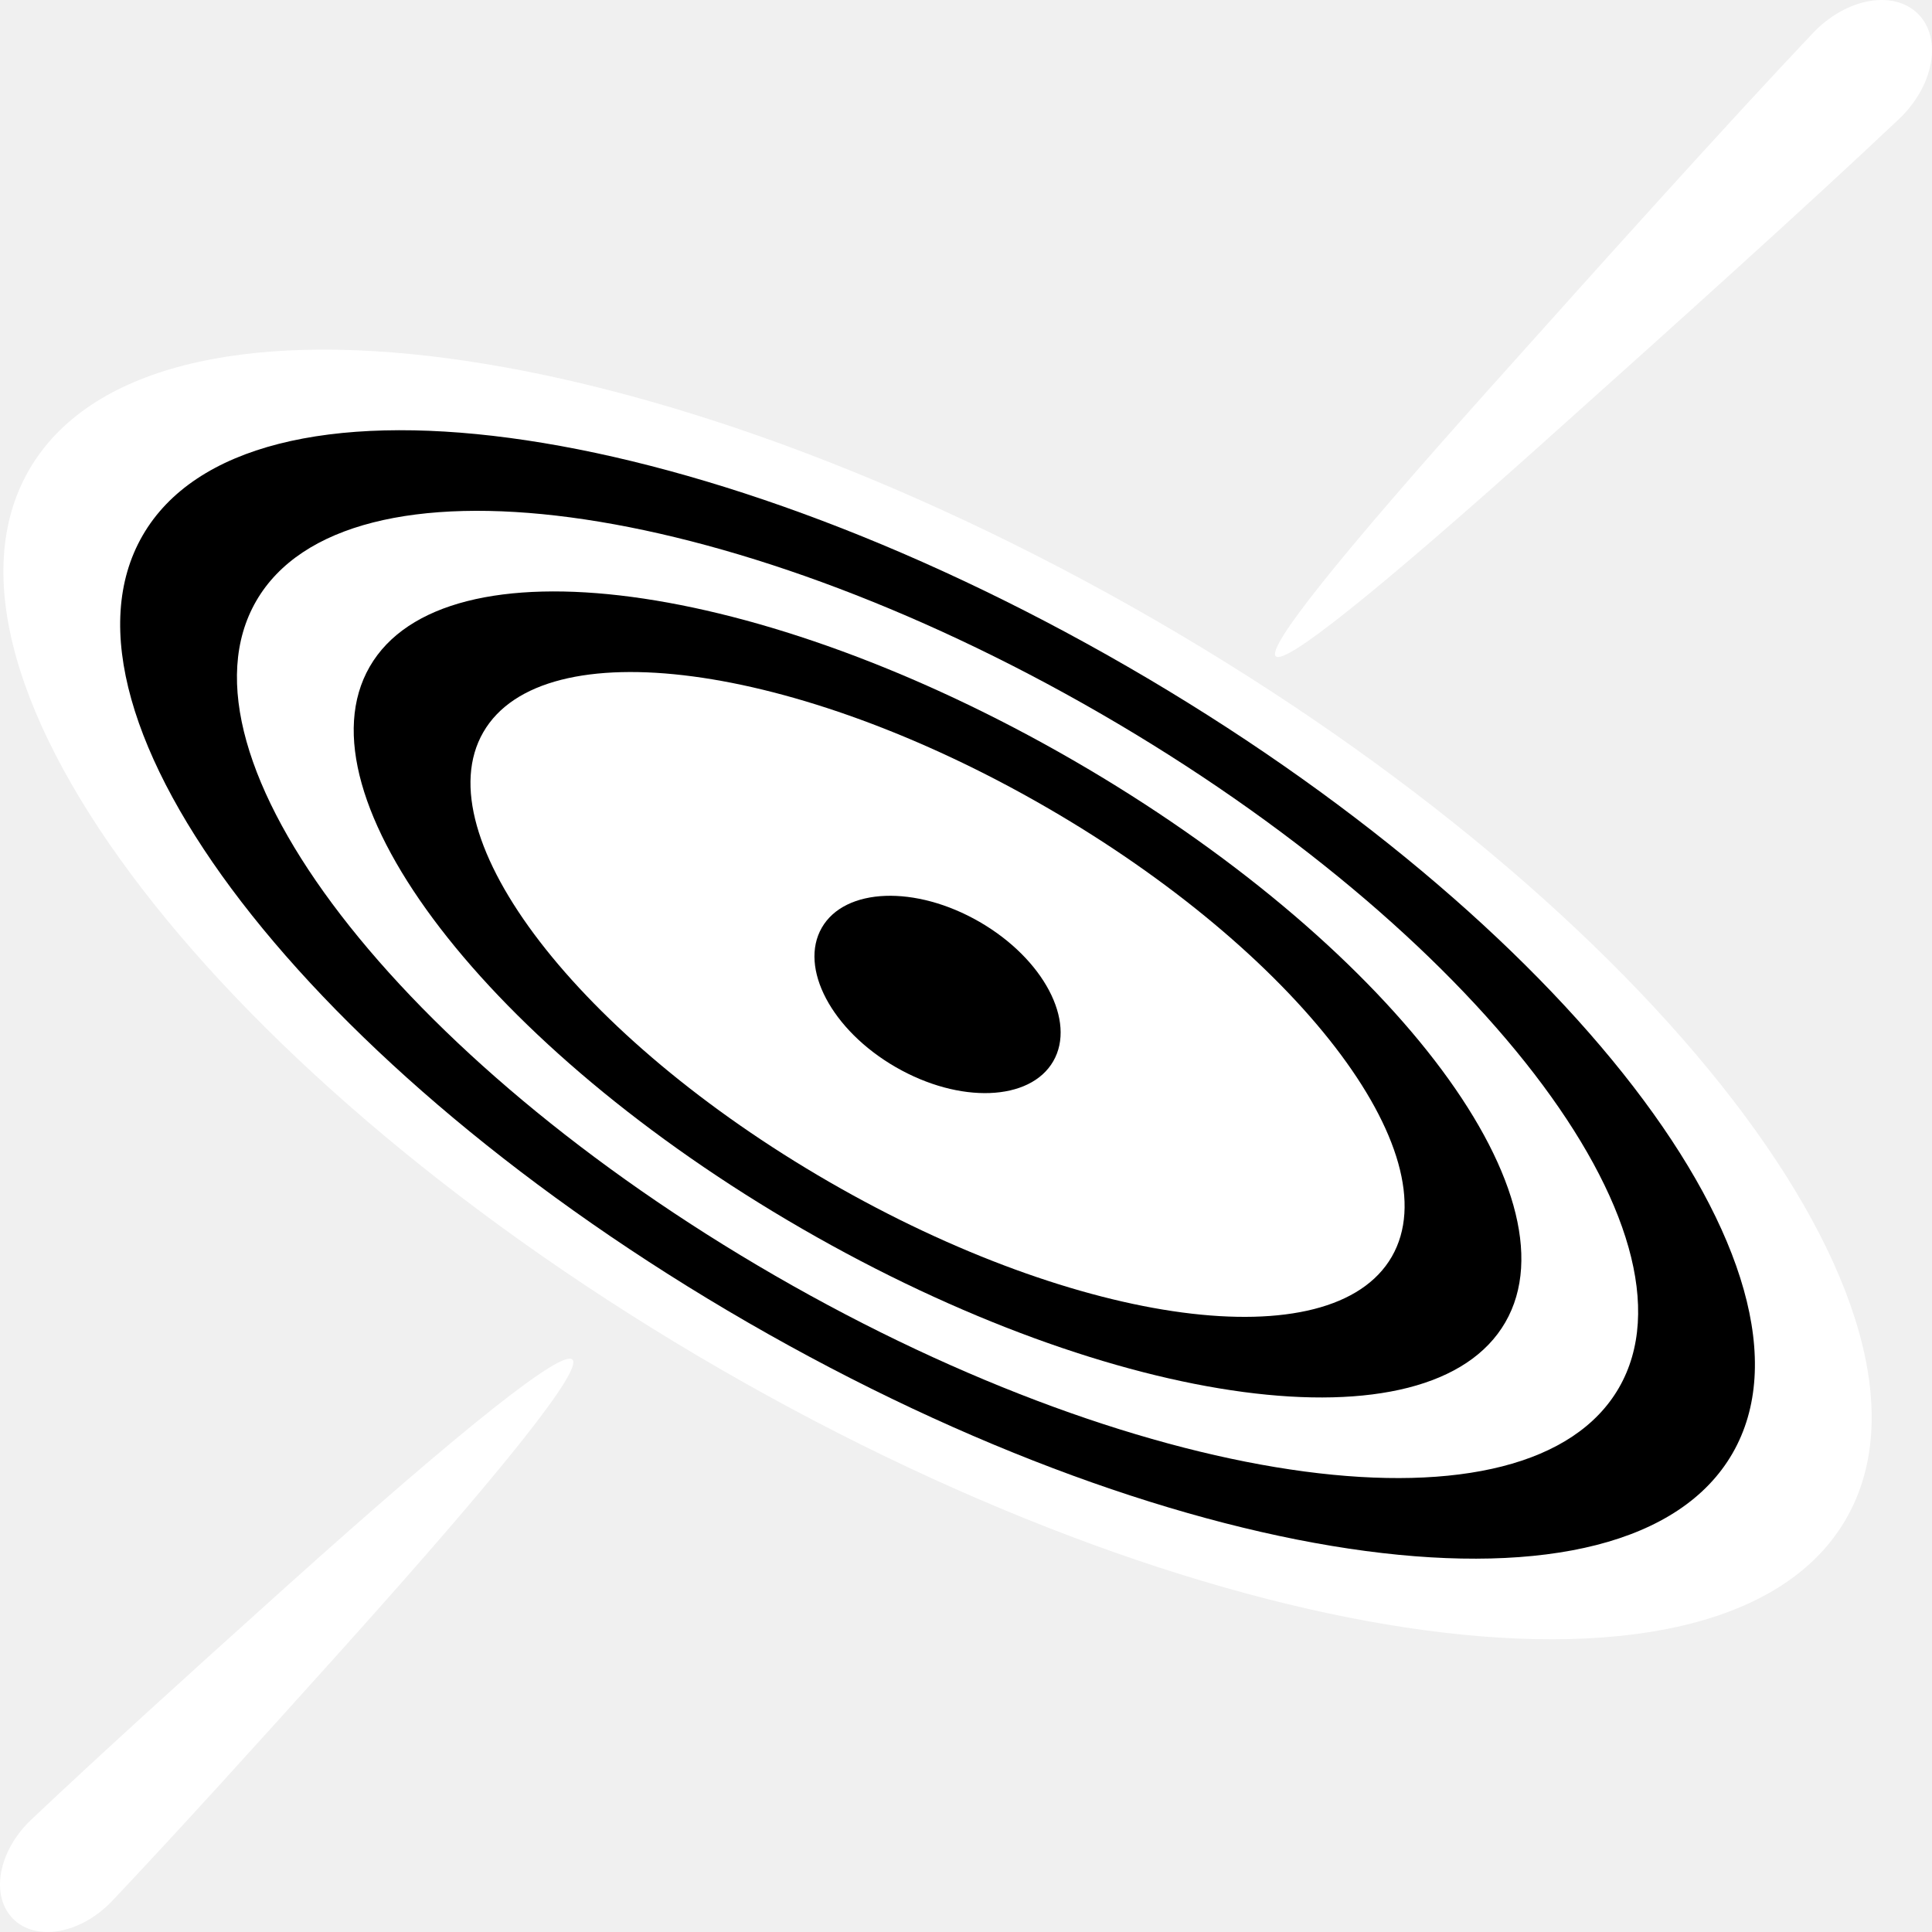
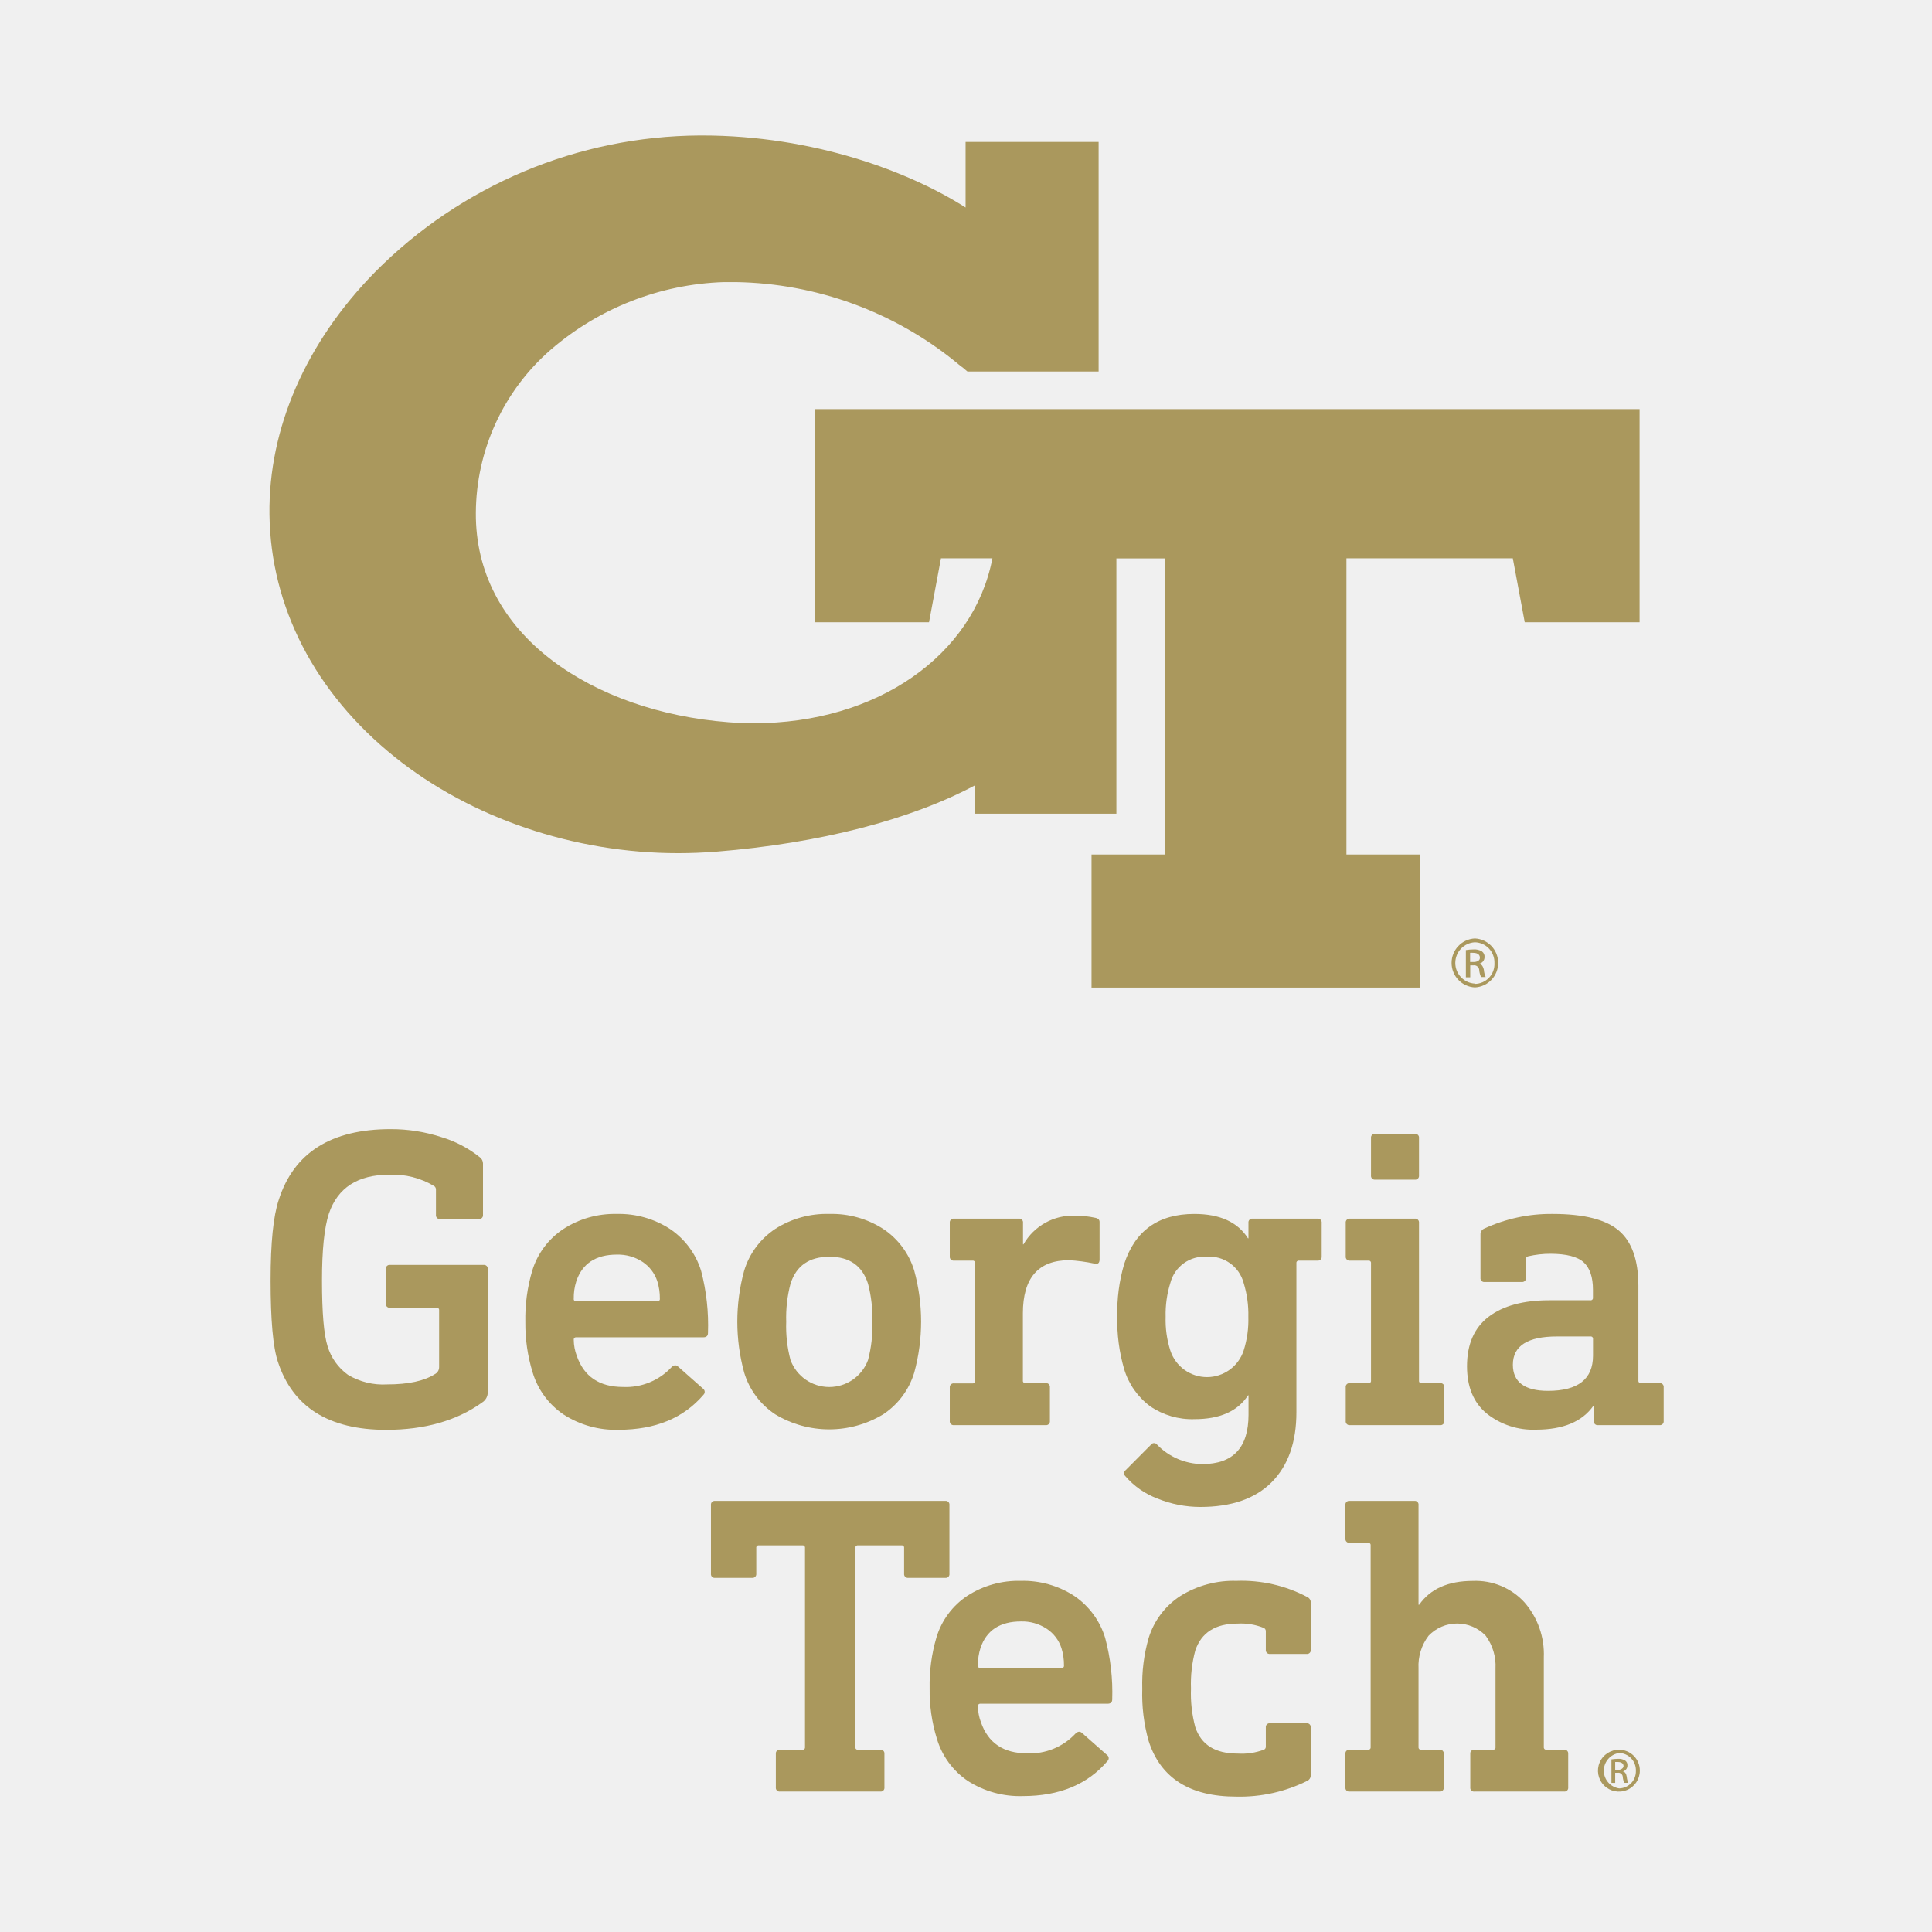
- <svg xmlns="http://www.w3.org/2000/svg" width="413.736" height="413.735" viewBox="0 0 310.302 310.302" version="1.1" id="svg1430" xml:space="preserve">
-   <defs id="defs1430" />
-   <ellipse style="fill:#ffffff;stroke:none;stroke-width:209.934;stroke-dasharray:none" id="ellipse363" cx="210.267" cy="63.032" rx="168.486" ry="69.549" transform="rotate(30)" />
-   <ellipse style="fill:#000000;stroke:none;stroke-width:183.692;stroke-dasharray:none" id="ellipse364" cx="210.267" cy="63.032" rx="147.426" ry="60.855" transform="rotate(30)" />
-   <ellipse style="fill:#ffffff;stroke:none;stroke-width:157.45;stroke-dasharray:none" id="ellipse365" cx="210.267" cy="63.032" rx="126.365" ry="52.162" transform="rotate(30)" />
-   <ellipse style="fill:#000000;stroke:none;stroke-width:131.208;stroke-dasharray:none" id="ellipse366" cx="210.267" cy="63.032" rx="105.304" ry="43.468" transform="rotate(30)" />
-   <ellipse style="fill:#ffffff;stroke:none;stroke-width:104.966;stroke-dasharray:none" id="ellipse367" cx="210.267" cy="63.032" rx="84.243" ry="34.775" transform="rotate(30)" />
-   <ellipse style="fill:#000000;stroke:none;stroke-width:32.968;stroke-dasharray:none" id="ellipse368" cx="210.267" cy="-63.032" rx="21.459" ry="13.467" transform="matrix(0.8660254,0.5,0.5,-0.8660254,0,0)" />
-   <path style="fill:#ffffff;fill-rule:nonzero;stroke:none;stroke-width:3.75;stroke-linecap:round;stroke-dasharray:none" d="m 356.167,654.679 c 22.056,-19.737 42.944,-38.541 57.376,-52.192 5.677,-5.37 7.002,-13.007 3.097,-16.912 -3.905,-3.905 -11.542,-2.581 -16.912,3.097 -13.652,14.432 -32.456,35.32 -52.192,57.376 -48.332,54.012 -45.38,56.963 8.632,8.632 z" id="path368" transform="translate(-108.5731,-583.3397)" />
-   <path style="fill:#ffffff;fill-rule:nonzero;stroke:none;stroke-width:3.75;stroke-linecap:round;stroke-dasharray:none" d="m 370.37,641.948 c 16.653,-14.959 31.887,-28.786 43.173,-39.461 5.677,-5.37 7.002,-13.007 3.097,-16.912 -3.905,-3.905 -11.542,-2.581 -16.912,3.097 -10.676,11.286 -24.502,26.52 -39.461,43.173 -55.474,61.756 -51.652,65.578 10.104,10.104 z" id="path369" transform="matrix(-0.9427752,0,0,-0.9427752,394.9047,860.2598)" />
+ <svg xmlns="http://www.w3.org/2000/svg" id="Layer_1" data-name="Layer 1" viewBox="0 0 324 324">
+   <defs>
+     <style>.cls-1{fill:#aa985d;}</style>
+   </defs>
+   <path class="cls-1" d="M247.34,157.38h0a4.11,4.11,0,0,0,0,8.21,4.11,4.11,0,0,0,0-8.21Zm0,7.57a3.47,3.47,0,0,1,0-6.93h0a3.37,3.37,0,0,1,3.28,3.48A3.33,3.33,0,0,1,247.34,165Z" />
+   <path class="cls-1" d="M248.07,161.62v0a1.14,1.14,0,0,0,.89-1.11,1.08,1.08,0,0,0-.42-.95,2.37,2.37,0,0,0-1.41-.34,7.6,7.6,0,0,0-1.3.11v4.56h.73v-2h.51a.85.85,0,0,1,1,.8,3.25,3.25,0,0,0,.31,1.16h.77a3.26,3.26,0,0,1-.29-1.13C248.74,162.06,248.47,161.7,248.07,161.62Zm-1-.29h-.53v-1.54a3.26,3.26,0,0,1,.53,0c.82,0,1.11.4,1.11.8C248.2,161.11,247.69,161.33,247.09,161.33Z" />
+   <path class="cls-1" d="M117.72,23.82h0Z" />
+   <path class="cls-1" d="M136.63,68.61v35.74H155.8l2-10.72h8.63c-3.16,16.35-19.42,27.66-40,27.66-1.41,0-2.84-.06-4.26-.17-11.41-.88-21.9-4.55-29.55-10.35-8.43-6.39-12.87-14.94-12.82-24.71A36.48,36.48,0,0,1,92.36,58.65a46.73,46.73,0,0,1,29-11.34c.69,0,1.39,0,2.08,0a60.08,60.08,0,0,1,37,13.53,9.8,9.8,0,0,0,.77.62,8.19,8.19,0,0,1,.73.59l.3.25h22V23.8H161.93v11c-9.39-6-25.46-12.08-44.21-12.08h-.31a77.26,77.26,0,0,0-54.5,22.89C51.29,57.44,45,71.88,45.19,86.29c.2,15.5,7.66,29.94,21,40.65,12.78,10.26,30.1,16.14,47.52,16.14,2.15,0,4.33-.09,6.48-.26,17.25-1.4,32.54-5.34,43.34-11.13l0,4.77h23.69V93.65h8.18V143.3H183.05v22.32h55.1V143.3H225.8V93.63h27.9l2,10.72h19.26V68.61ZM117.72,23.82h0Z" />
+   <path class="cls-1" d="M65.5,189.36A27.11,27.11,0,0,1,74,190.69a19,19,0,0,1,6.5,3.41,1.3,1.3,0,0,1,.5,1v8.62a.64.64,0,0,1-.72.72H73.83a.64.64,0,0,1-.72-.72v-4.23a.69.69,0,0,0-.29-.58A13.48,13.48,0,0,0,65.28,197q-7.91,0-10.13,6.54Q54,207.1,54,214.71c0,5.42.31,9.1.94,11.07a9.13,9.13,0,0,0,3.41,4.78,11.47,11.47,0,0,0,6.57,1.61q5.31,0,8-1.72a1.3,1.3,0,0,0,.72-1.15v-9.56a.38.38,0,0,0-.43-.43H65.42a.63.63,0,0,1-.71-.72v-5.74a.63.63,0,0,1,.71-.72H81.08a.64.64,0,0,1,.72.72v20.61a2,2,0,0,1-.93,1.73q-6.39,4.59-16.09,4.6-14.45,0-18.18-11.43-1.22-3.66-1.22-13.65,0-9.41,1.37-13.5Q50.55,189.36,65.5,189.36Z" />
+   <path class="cls-1" d="M103.4,203.58a15.65,15.65,0,0,1,9,2.55,13.14,13.14,0,0,1,5.18,7,35.88,35.88,0,0,1,1.15,10.42c0,.48-.27.72-.79.72H96.65a.38.38,0,0,0-.43.43,7.8,7.8,0,0,0,.5,2.66q1.8,5.23,7.76,5.24a10.46,10.46,0,0,0,8.12-3.3c.38-.39.74-.43,1.08-.15l4.23,3.74a.66.66,0,0,1,.08,1q-5,5.88-14.23,5.89a16.11,16.11,0,0,1-9.23-2.55,13.06,13.06,0,0,1-5.21-7.08,27.79,27.79,0,0,1-1.22-8.48,28.13,28.13,0,0,1,1.15-8.55,12.88,12.88,0,0,1,5.21-7A15.77,15.77,0,0,1,103.4,203.58Zm.07,6.82q-5.31,0-6.82,4.46a9.19,9.19,0,0,0-.43,2.94.38.38,0,0,0,.43.44h13.58a.39.39,0,0,0,.43-.44,9.47,9.47,0,0,0-.43-2.94,6.24,6.24,0,0,0-2.52-3.27A7.51,7.51,0,0,0,103.47,210.4Z" />
+   <path class="cls-1" d="M139.11,203.58a15.91,15.91,0,0,1,9,2.51,12.88,12.88,0,0,1,5.21,7,32.36,32.36,0,0,1,0,17.1,12.81,12.81,0,0,1-5.21,7,17.51,17.51,0,0,1-18.1,0,12.81,12.81,0,0,1-5.21-7,32.36,32.36,0,0,1,0-17.1,12.88,12.88,0,0,1,5.21-7A16,16,0,0,1,139.11,203.58Zm0,7.18c-3.41,0-5.58,1.51-6.54,4.53a22.27,22.27,0,0,0-.72,6.39,21.92,21.92,0,0,0,.72,6.4,6.93,6.93,0,0,0,13,0,21.92,21.92,0,0,0,.72-6.4,22.27,22.27,0,0,0-.72-6.39Q144.13,210.76,139.11,210.76Z" />
+   <path class="cls-1" d="M180.31,203.87a15.74,15.74,0,0,1,3.37.36c.48.09.72.33.72.71v6.26c0,.62-.28.86-.86.71a28.22,28.22,0,0,0-4.24-.57q-7.76,0-7.76,8.91v11.27a.39.39,0,0,0,.44.44h3.37a.63.63,0,0,1,.72.71v5.61a.64.64,0,0,1-.72.72H160a.64.64,0,0,1-.72-.72v-5.61A.63.63,0,0,1,160,232h3.09a.39.39,0,0,0,.43-.44V211.84a.38.38,0,0,0-.43-.43H160a.64.64,0,0,1-.72-.72v-5.6a.64.64,0,0,1,.72-.72h10.85a.63.63,0,0,1,.71.72v3.59h.08A9.55,9.55,0,0,1,180.31,203.87Z" />
+   <path class="cls-1" d="M200.29,203.58q6.41,0,9,4.09h.08v-2.58a.63.63,0,0,1,.71-.72h10.85a.64.64,0,0,1,.72.72v5.6a.64.64,0,0,1-.72.72h-3.09a.38.38,0,0,0-.43.43v25q0,7.54-4.13,11.71t-12,4.17a19.08,19.08,0,0,1-7.15-1.4,13.24,13.24,0,0,1-5.42-3.78.65.65,0,0,1,.07-1L193,242.3a.64.64,0,0,1,1.07,0,10.7,10.7,0,0,0,7.55,3.23q7.75,0,7.76-8.26V234h-.08q-2.58,4-9,4a12.47,12.47,0,0,1-7.4-2.15,12.12,12.12,0,0,1-4.38-6.25,29.09,29.09,0,0,1-1.15-8.84,28.75,28.75,0,0,1,1.15-8.76Q191.24,203.58,200.29,203.58Zm2.09,7.18a5.88,5.88,0,0,0-6.11,4.39,17.49,17.49,0,0,0-.79,5.67,16.78,16.78,0,0,0,.79,5.68,6.47,6.47,0,0,0,12.29,0,17,17,0,0,0,.79-5.68,17.77,17.77,0,0,0-.79-5.67A5.93,5.93,0,0,0,202.38,210.76Z" />
+   <path class="cls-1" d="M226.4,204.37h10.85a.64.64,0,0,1,.72.72v26.43a.38.38,0,0,0,.43.44h3.09a.63.63,0,0,1,.72.71v5.61a.64.64,0,0,1-.72.72H226.4a.64.64,0,0,1-.72-.72v-5.61a.63.63,0,0,1,.72-.71h3.09a.38.38,0,0,0,.43-.44V211.84a.38.38,0,0,0-.43-.43H226.4a.64.64,0,0,1-.72-.72v-5.6A.64.64,0,0,1,226.4,204.37Zm4.24-14.22h6.61a.63.63,0,0,1,.72.71v6.25a.64.64,0,0,1-.72.72h-6.61a.64.64,0,0,1-.72-.72v-6.25A.63.63,0,0,1,230.64,190.15Z" />
+   <path class="cls-1" d="M260.39,203.58q7.83,0,11.1,2.8t3.27,9.27v15.87a.39.39,0,0,0,.43.44h3.09a.63.63,0,0,1,.72.71v5.61a.64.64,0,0,1-.72.72H268a.64.64,0,0,1-.72-.72v-2.52h-.07q-2.81,4-9.63,4a12.47,12.47,0,0,1-8.29-2.73q-3.27-2.73-3.27-7.91c0-3.68,1.21-6.45,3.62-8.29s5.81-2.77,10.17-2.77h6.9a.38.38,0,0,0,.43-.43V216.3q0-3.17-1.55-4.6T260,210.26a16.39,16.39,0,0,0-3.74.43.45.45,0,0,0-.36.51v3.08a.64.64,0,0,1-.72.72H249a.64.64,0,0,1-.72-.72V207a1,1,0,0,1,.58-.94A26.54,26.54,0,0,1,260.39,203.58Zm6.33,20.55h-5.61q-7.4,0-7.4,4.74c0,2.92,2,4.38,5.89,4.38q7.54,0,7.55-5.89v-2.8A.38.38,0,0,0,266.72,224.13Z" />
+   <path class="cls-1" d="M119.92,251.7h38.59a.63.63,0,0,1,.71.71v11.48a.63.63,0,0,1-.71.72h-6.17a.64.64,0,0,1-.72-.72v-4.3a.38.38,0,0,0-.43-.43h-7.31a.38.38,0,0,0-.43.43V293a.38.38,0,0,0,.43.43h3.73a.63.63,0,0,1,.71.71v5.6a.63.63,0,0,1-.71.71H130.82a.63.63,0,0,1-.71-.71v-5.6a.63.63,0,0,1,.71-.71h3.73A.38.38,0,0,0,135,293V259.59a.38.38,0,0,0-.43-.43h-7.31a.38.38,0,0,0-.43.43v4.3a.64.64,0,0,1-.72.72h-6.17a.63.63,0,0,1-.71-.72V252.41A.63.63,0,0,1,119.92,251.7Z" />
+   <path class="cls-1" d="M171.17,265.11a15.71,15.71,0,0,1,9,2.54,13.12,13.12,0,0,1,5.16,7A35.35,35.35,0,0,1,186.52,285c0,.48-.26.72-.79.72h-21.3a.38.38,0,0,0-.43.43,7.8,7.8,0,0,0,.5,2.66q1.8,5.23,7.75,5.23a10.43,10.43,0,0,0,8.1-3.3c.38-.38.74-.43,1.08-.14l4.23,3.73a.65.65,0,0,1,.07,1q-5,5.88-14.2,5.88a16.15,16.15,0,0,1-9.22-2.54,13,13,0,0,1-5.19-7.07,27.35,27.35,0,0,1-1.22-8.46,28.28,28.28,0,0,1,1.14-8.53,12.82,12.82,0,0,1,5.2-7A15.76,15.76,0,0,1,171.17,265.11Zm.07,6.81c-3.53,0-5.81,1.48-6.81,4.45a9.19,9.19,0,0,0-.43,2.94.38.38,0,0,0,.43.43H178a.38.38,0,0,0,.43-.43,9.47,9.47,0,0,0-.43-2.94,6.18,6.18,0,0,0-2.52-3.26A7.47,7.47,0,0,0,171.24,271.92Z" />
+   <path class="cls-1" d="M207.35,265.11a23.62,23.62,0,0,1,11.9,2.72,1,1,0,0,1,.57.94v7.88a.63.63,0,0,1-.71.72H213a.64.64,0,0,1-.72-.72V273.5a.59.59,0,0,0-.35-.5,10.21,10.21,0,0,0-4.38-.72c-3.73,0-6.09,1.51-7.1,4.52a21.32,21.32,0,0,0-.72,6.38,21.74,21.74,0,0,0,.72,6.46c1,3,3.37,4.44,7.1,4.44a10.63,10.63,0,0,0,4.38-.64.51.51,0,0,0,.35-.51v-3.22A.64.64,0,0,1,213,289h6.1a.63.63,0,0,1,.71.72v8a1,1,0,0,1-.57.93,25.37,25.37,0,0,1-11.9,2.65q-11.7,0-14.71-9.32a28.83,28.83,0,0,1-1.07-8.75,27.89,27.89,0,0,1,1.07-8.53,12.94,12.94,0,0,1,5.35-7.07A16.87,16.87,0,0,1,207.35,265.11Z" />
+   <path class="cls-1" d="M226.35,251.7h10.83a.63.63,0,0,1,.71.71v16.71H238q2.79-4,9-4a11.1,11.1,0,0,1,8.64,3.58,13.22,13.22,0,0,1,3.26,9.26V293a.39.39,0,0,0,.44.43h2.94a.63.63,0,0,1,.71.71v5.6a.63.63,0,0,1-.71.71H247.29a.63.63,0,0,1-.72-.71v-5.6a.63.63,0,0,1,.72-.71h3.08a.38.38,0,0,0,.43-.43v-13.2a8.5,8.5,0,0,0-1.65-5.49,6.63,6.63,0,0,0-9.57,0,8.34,8.34,0,0,0-1.69,5.49V293a.39.39,0,0,0,.43.43h3.09a.63.63,0,0,1,.71.71v5.6a.63.63,0,0,1-.71.71H226.35a.63.63,0,0,1-.72-.71v-5.6a.63.63,0,0,1,.72-.71h3.08a.38.38,0,0,0,.43-.43V259.16a.38.38,0,0,0-.43-.43h-3.08a.64.64,0,0,1-.72-.72v-5.6A.63.63,0,0,1,226.35,251.7Z" />
+   <path class="cls-1" d="M271.54,293.44h0a3.51,3.51,0,1,0,3.46,3.5A3.47,3.47,0,0,0,271.52,293.44Zm0,6.48a3,3,0,0,1,0-5.94h0a2.89,2.89,0,0,1,2.8,3A2.86,2.86,0,0,1,271.54,299.92Z" />
+   <path class="cls-1" d="M272.16,297.07v0a1,1,0,0,0,.76-1,.91.91,0,0,0-.36-.81,2,2,0,0,0-1.21-.3,8,8,0,0,0-1.11.09V299h.63V297.3h.43a.73.73,0,0,1,.84.69,2.69,2.69,0,0,0,.27,1h.65a3.37,3.37,0,0,1-.25-1C272.73,297.44,272.5,297.13,272.16,297.07Zm-.84-.25h-.45v-1.33a3.79,3.79,0,0,1,.45,0c.7,0,.95.35.95.69S271.83,296.82,271.32,296.82Z" />
</svg>
